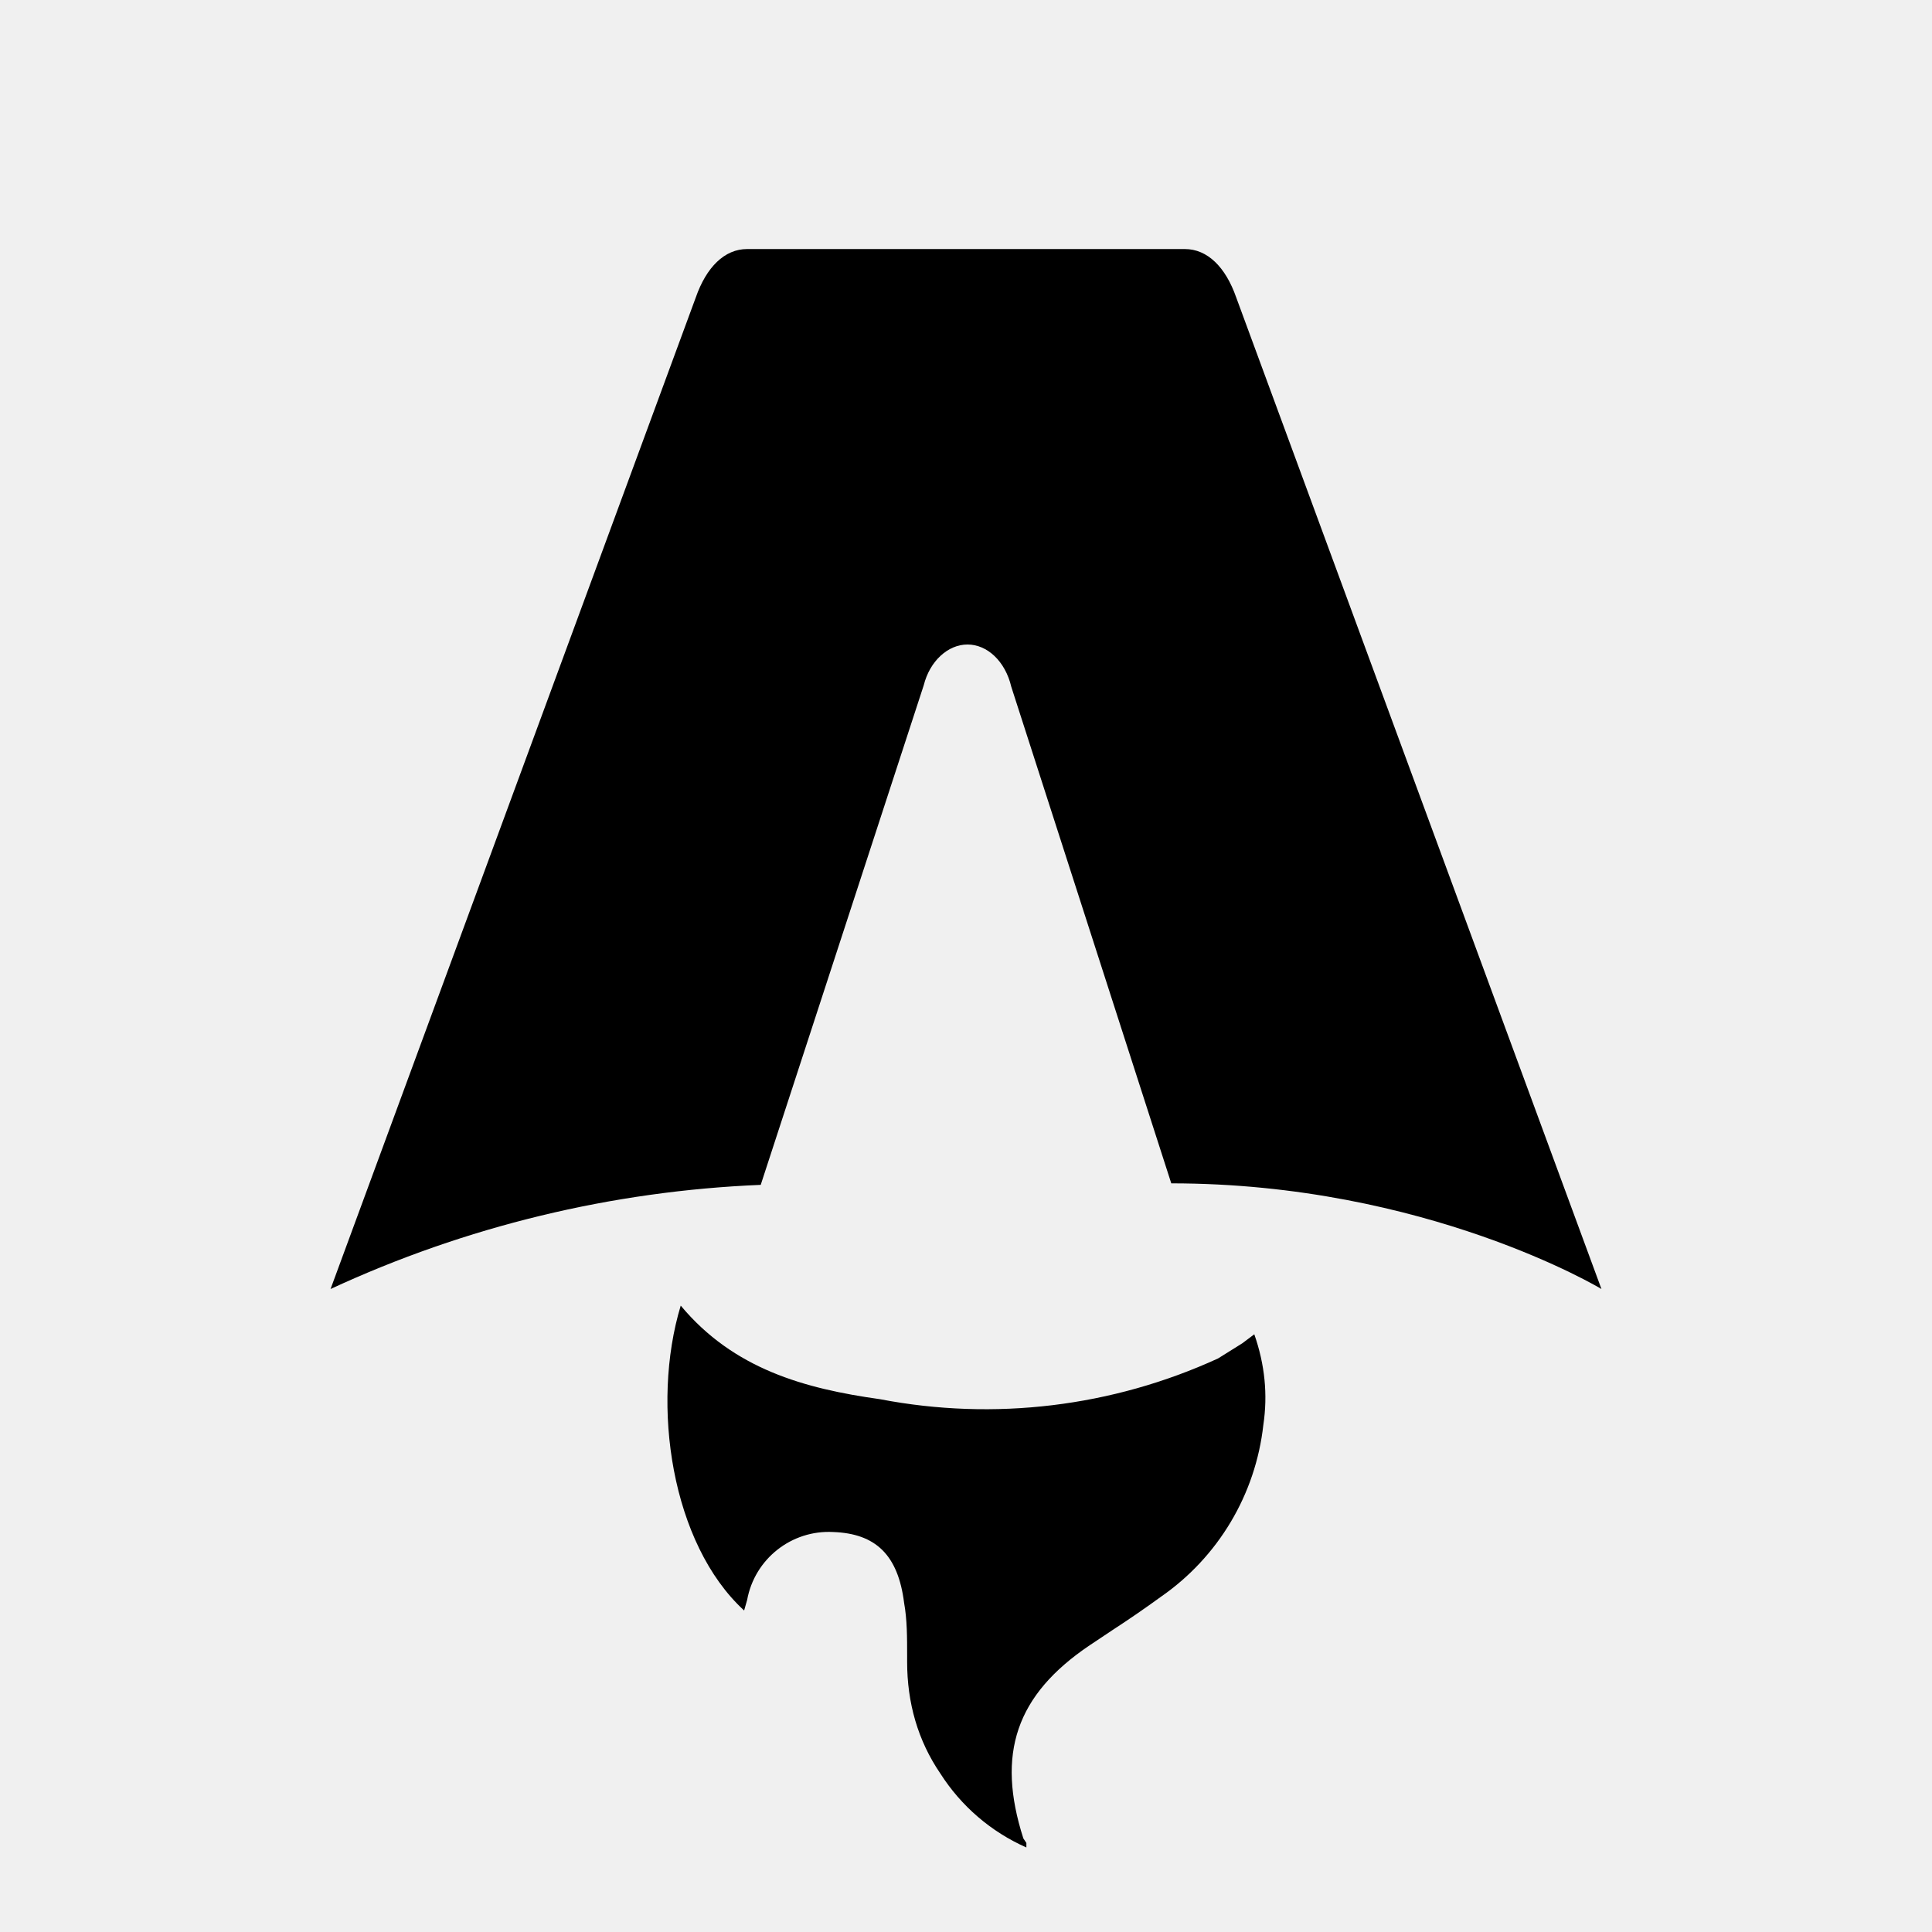
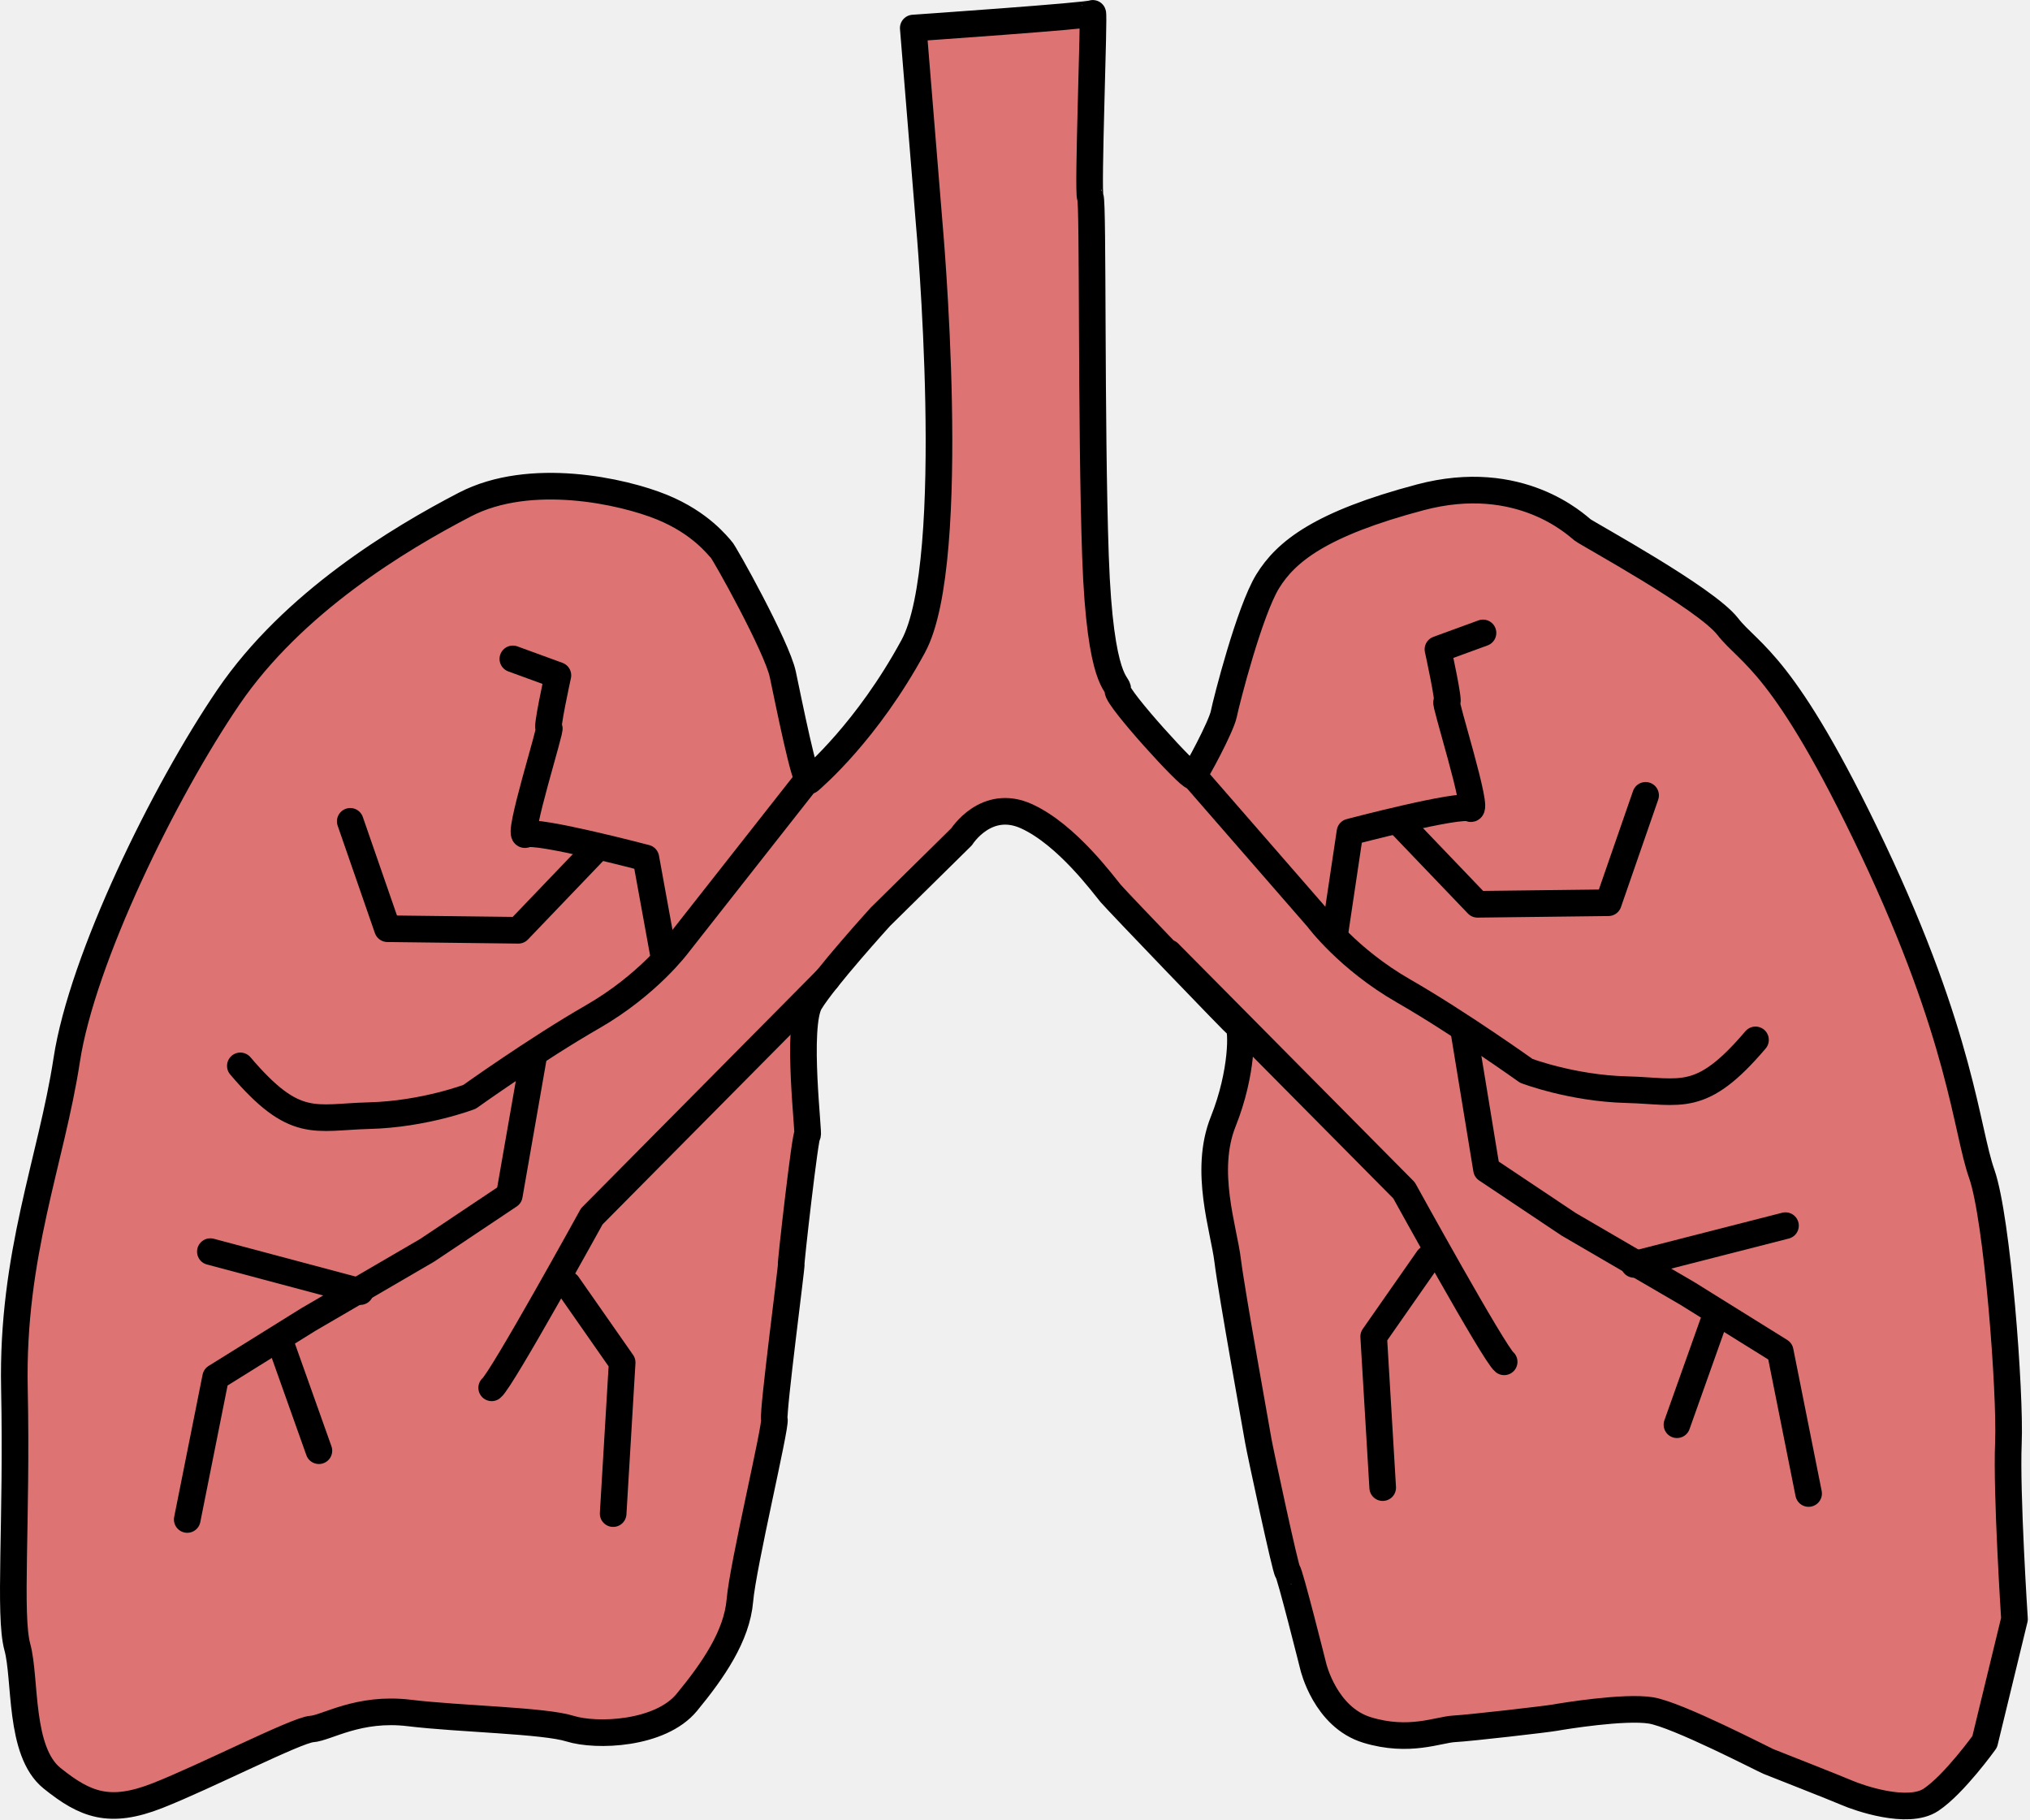
- <svg xmlns="http://www.w3.org/2000/svg" fill="none" viewBox="0 0 128 128">
-   <path d="M50.4 78.5a75.1 75.1 0 0 0-28.5 6.9l24.2-65.7c.7-2 1.9-3.2 3.4-3.2h29c1.5 0 2.7 1.2 3.4 3.2l24.2 65.7s-11.6-7-28.5-7L67 45.5c-.4-1.7-1.6-2.8-2.9-2.8-1.3 0-2.5 1.1-2.9 2.7L50.4 78.5Zm-1.1 28.2Zm-4.2-20.2c-2 6.6-.6 15.8 4.2 20.2a17.5 17.5 0 0 1 .2-.7 5.5 5.5 0 0 1 5.7-4.5c2.8.1 4.3 1.5 4.7 4.7.2 1.1.2 2.3.2 3.5v.4c0 2.7.7 5.2 2.2 7.4a13 13 0 0 0 5.7 4.9v-.3l-.2-.3c-1.8-5.6-.5-9.5 4.4-12.8l1.5-1a73 73 0 0 0 3.2-2.2 16 16 0 0 0 6.8-11.4c.3-2 .1-4-.6-6l-.8.6-1.6 1a37 37 0 0 1-22.4 2.7c-5-.7-9.7-2-13.2-6.2Z" />
-   <style>
-         path { fill: #000; }
-         @media (prefers-color-scheme: dark) {
-             path { fill: #FFF; }
-         }
-     </style>
+ <svg xmlns="http://www.w3.org/2000/svg" width="100%" height="100%" viewBox="0 0 443 397" version="1.1" xml:space="preserve" style="fill-rule:evenodd;clip-rule:evenodd;stroke-linecap:round;stroke-linejoin:round;stroke-miterlimit:1.5;">
+   <g transform="matrix(1,0,0,1,-736.565,-322.41)">
+     <g>
+       <path d="M935.863,328.529L939.338,371.132C939.338,371.132 945.977,444.766 935.863,463.414C925.798,481.972 914.155,491.905 913.204,492.743C912.253,493.58 908.666,475.531 907.389,469.528C906.113,463.526 894.658,442.954 893.922,442.252C893.186,441.55 889.519,436.527 881.011,433.06C872.503,429.593 852.299,425.074 838.002,432.504C823.704,439.934 800.478,453.864 786.399,474.53C772.32,495.196 754.496,531.666 751.128,553.666C747.759,575.666 739.099,596.119 739.713,625.32C740.326,654.52 738.443,674.816 740.354,681.796C742.265,688.776 740.651,704.55 747.921,710.398C755.192,716.245 760.476,718.3 770.922,714.203C781.369,710.105 801.269,699.893 804.569,699.667C807.869,699.441 814.765,694.821 825.86,696.161C836.954,697.502 855.234,697.783 860.96,699.581C866.686,701.38 880.665,700.868 886.441,693.852C892.217,686.837 897.373,679.35 898.027,671.621C898.68,663.892 905.959,633.544 905.551,632.074C905.143,630.605 909.434,597.988 909.228,598.3C909.021,598.611 912.33,569.499 912.776,569.997C913.223,570.495 910.21,546.277 913.332,541.096C916.454,535.916 928.68,522.456 928.68,522.456L946.423,504.97C946.423,504.97 951.779,496.48 960.617,500.524C969.454,504.568 977.473,515.626 978.958,517.369C980.442,519.111 1006.08,545.806 1006.83,546.355C1007.59,546.904 1007.81,556.338 1003.5,567.133C999.186,577.928 1003.64,590.547 1004.48,597.487C1005.33,604.428 1010.84,634.785 1011.15,636.735C1011.47,638.684 1017.2,665.403 1017.56,665.293C1017.93,665.184 1023.16,686.029 1023.16,686.029C1023.16,686.029 1025.74,697.089 1034.92,699.881C1044.11,702.672 1050.45,699.807 1053.9,699.624C1057.36,699.441 1074.04,697.519 1075.88,697.187C1077.72,696.855 1091.05,694.678 1096.83,695.605C1102.6,696.532 1121.44,706.331 1122.52,706.764C1123.61,707.197 1137.3,712.579 1139.67,713.604C1142.03,714.63 1152.89,718.48 1157.96,715.101C1163.03,711.721 1169.68,702.446 1169.68,702.446L1176.18,675.682C1176.18,675.682 1174.39,648.177 1174.85,637.29C1175.32,626.404 1172.45,588.216 1169.04,578.548C1165.62,568.879 1164.66,548.656 1145.27,507.706C1125.87,466.757 1118.43,465.332 1113.59,459.096C1108.74,452.861 1083.19,439.013 1081.91,438.019C1080.62,437.025 1068.3,425.142 1046.51,430.922C1024.72,436.702 1017.2,442.757 1013.2,449.263C1009.21,455.769 1004.19,475.437 1003.63,478.207C1003.06,480.977 997.55,491.231 996.914,491.76C996.278,492.288 980.228,474.701 980.497,472.991C980.765,471.282 976.621,472.361 975.623,443.705C974.625,415.05 975.153,366.372 974.507,365.467C973.861,364.563 975.424,324.791 975.024,325.323C974.625,325.855 935.863,328.529 935.863,328.529Z" style="fill:rgb(221,115,115);stroke:black;stroke-width:5.81px;" />
+       <g transform="matrix(1,0,0,1,-1.06299,-1.77165)">
+         <path d="M861.516,604.456L873.401,621.472L871.434,654.434" style="fill:none;stroke:black;stroke-width:5.81px;" />
+         <path d="M918.12,537.762L866.774,589.578C866.774,589.578 847.084,625.308 844.927,626.987" style="fill:none;stroke:black;stroke-width:5.81px;" />
+         <path d="M816.256,605.993L783.534,597.274" style="fill:none;stroke:black;stroke-width:5.81px;" />
+         <path d="M798.583,616.427L807.219,640.711" style="fill:none;stroke:black;stroke-width:5.81px;" />
+         <path d="M854.071,554.713L848.775,585.004L830.862,596.974L804.954,612.066L784.689,624.678L778.49,655.717" style="fill:none;stroke:black;stroke-width:5.81px;" />
+         <path d="M814.06,503.388L822.183,526.817L850.742,527.159L867.245,509.93" style="fill:none;stroke:black;stroke-width:5.81px;" />
+         <path d="M882.568,533.316L878.574,511.383C878.574,511.383 854.443,505.029 852.324,506.253C850.204,507.477 858.241,482.191 857.454,483.038C856.668,483.885 859.378,471.537 859.378,471.537L849.545,467.946" style="fill:none;stroke:black;stroke-width:5.81px;" />
+         <path d="M914.266,493.763L885.585,530.237C885.585,530.237 879.076,539.067 866.902,546.056C854.729,553.044 840.096,563.499 840.096,563.499C840.096,563.499 830.161,567.297 818.207,567.603C806.253,567.91 802.014,570.785 790.076,556.744" style="fill:none;stroke:black;stroke-width:5.81px;" />
+       </g>
+       <g transform="matrix(-1,0,0,1,1909.74,-7.44094)">
+         <path d="M861.516,604.456L873.401,621.472L871.434,654.434" style="fill:none;stroke:black;stroke-width:5.81px;" />
+         <path d="M918.12,537.762L866.774,589.578C866.774,589.578 847.084,625.308 844.927,626.987" style="fill:none;stroke:black;stroke-width:5.81px;" />
+         <path d="M816.585,605.729L783.534,597.274" style="fill:none;stroke:black;stroke-width:5.81px;" />
+         <path d="M798.583,616.427L807.219,640.711" style="fill:none;stroke:black;stroke-width:5.81px;" />
+         <path d="M853.693,555.035L848.775,585.004L830.862,596.974L804.954,612.066L784.689,624.678L778.49,655.717" style="fill:none;stroke:black;stroke-width:5.81px;" />
+         <path d="M814.06,503.388L822.183,526.817L850.742,527.159L867.245,509.93" style="fill:none;stroke:black;stroke-width:5.81px;" />
+         <path d="M881.789,532.9L878.574,511.383C878.574,511.383 854.443,505.029 852.324,506.253C850.204,507.477 858.241,482.191 857.454,483.038C856.668,483.885 859.378,471.537 859.378,471.537L849.545,467.946" style="fill:none;stroke:black;stroke-width:5.81px;" />
+         <path d="M913.927,497.686L885.585,530.237C885.585,530.237 879.076,539.067 866.902,546.056C854.729,553.044 840.096,563.499 840.096,563.499C840.096,563.499 830.161,567.297 818.207,567.603C806.253,567.91 802.014,570.785 790.076,556.744" style="fill:none;stroke:black;stroke-width:5.81px;" />
+       </g>
+     </g>
+   </g>
</svg>
